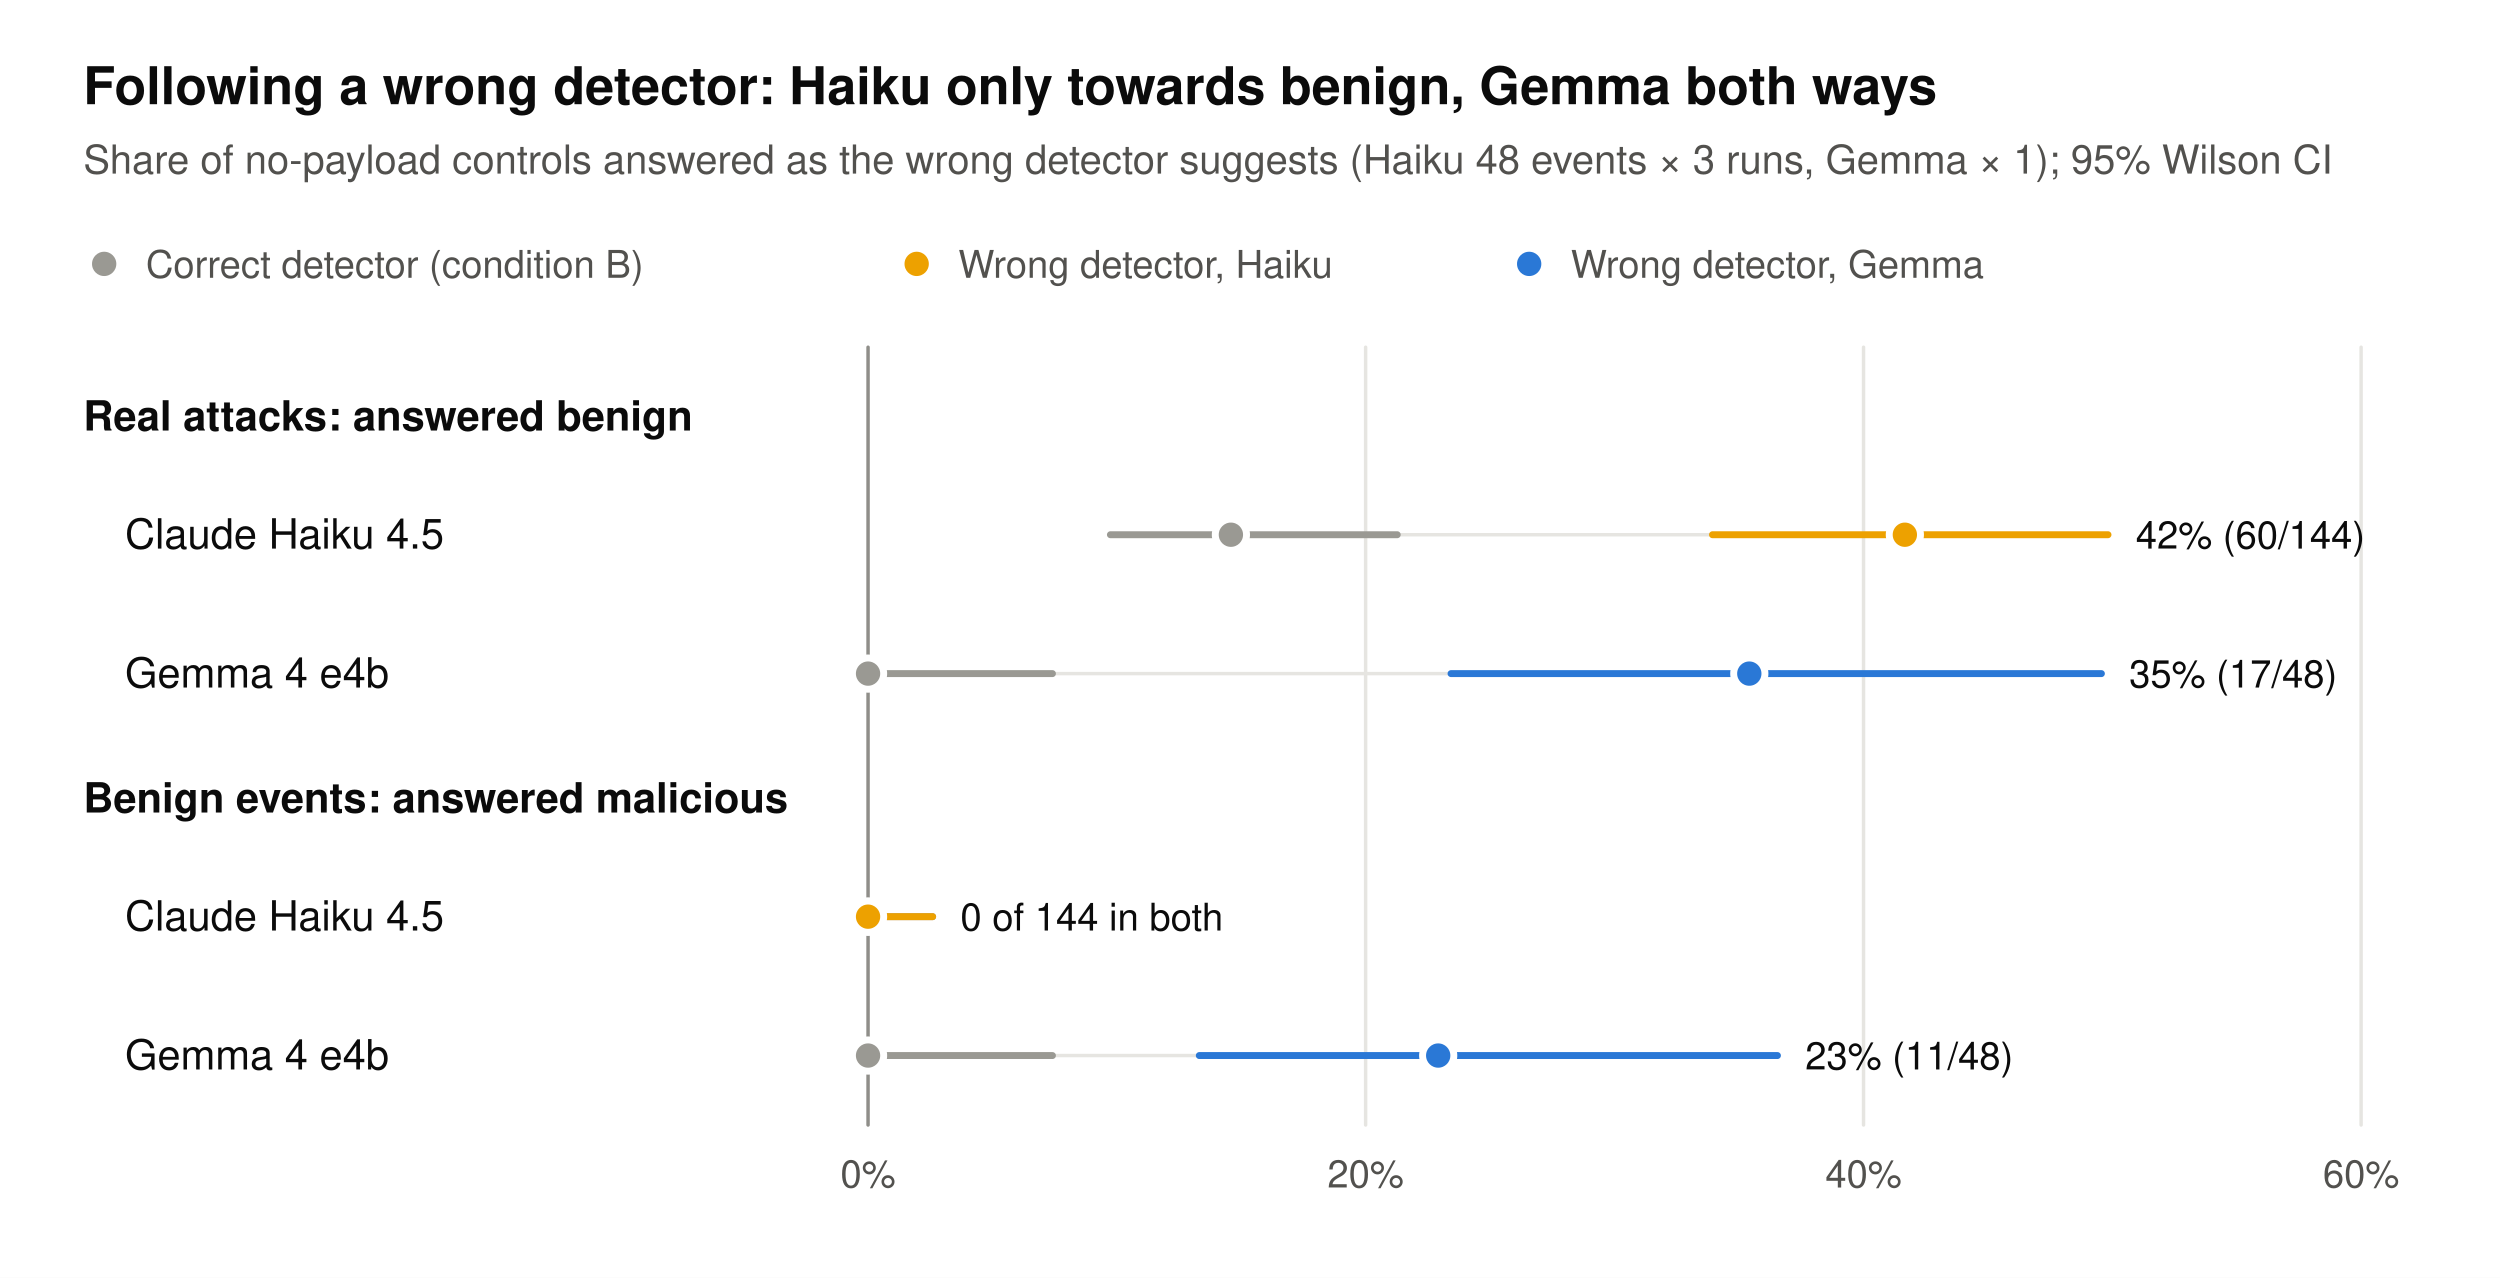
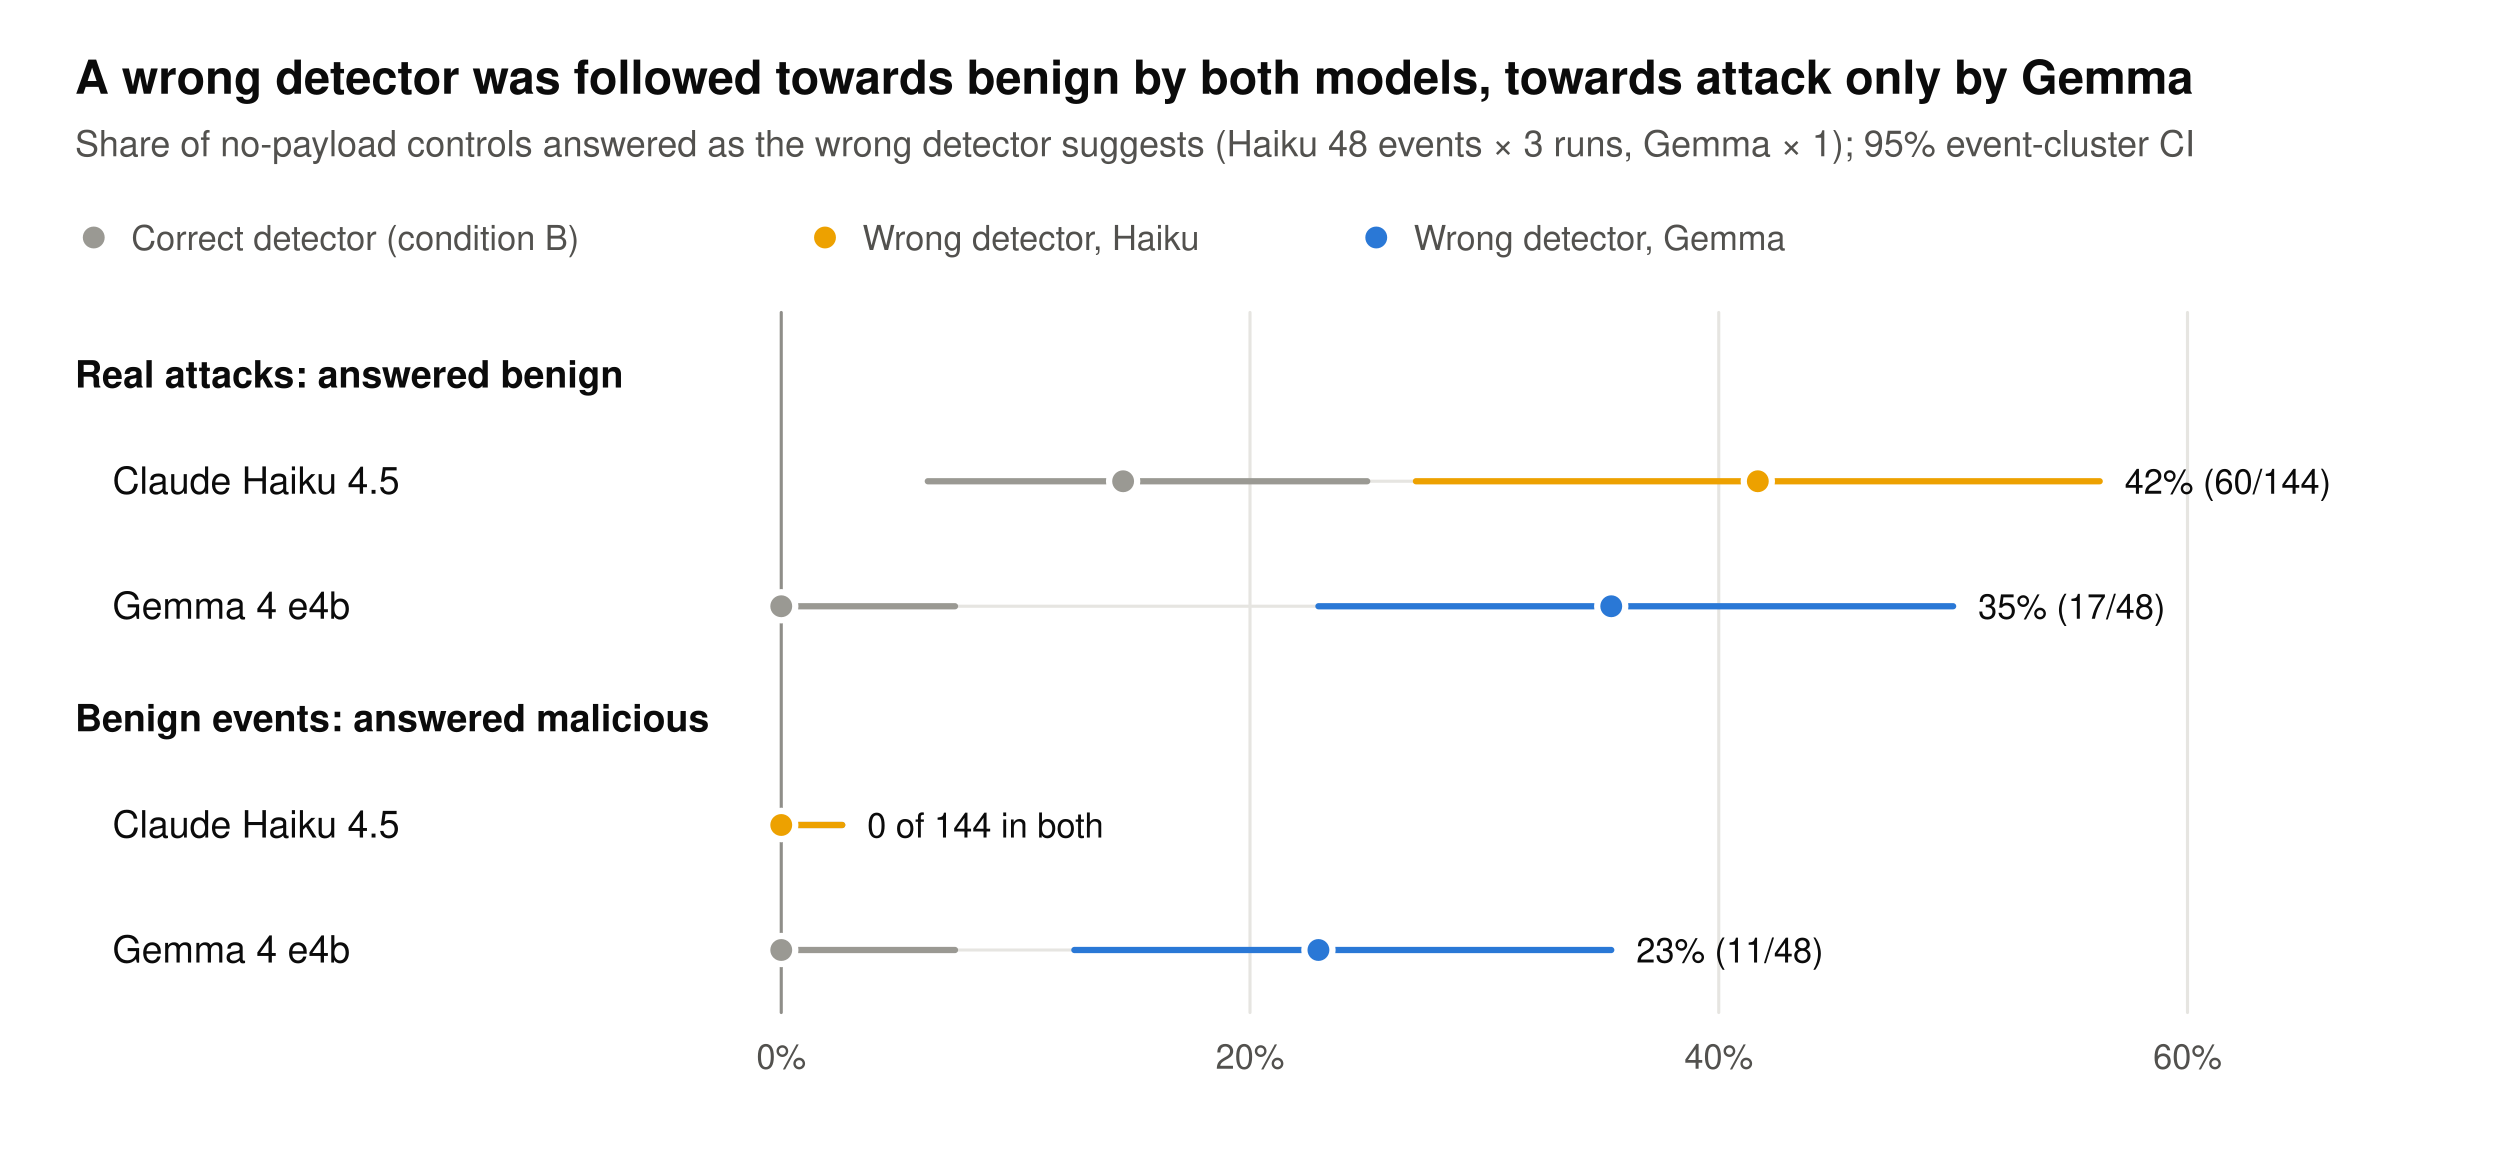
- <svg xmlns="http://www.w3.org/2000/svg" width="720" height="368" viewBox="0 0 720 368">
-   <rect width="720" height="368" fill="#ffffff" />
-   <text x="24.0" y="30.0" font-family="Helvetica, Arial, sans-serif" font-size="15" fill="#0b0b0b" text-anchor="start" font-weight="bold">Following a wrong detector: Haiku only towards benign, Gemma both ways</text>
-   <text x="24.0" y="50.0" font-family="Helvetica, Arial, sans-serif" font-size="11.5" fill="#52514e" text-anchor="start" font-weight="normal">Share of no-payload controls answered as the wrong detector suggests (Haiku 48 events × 3 runs, Gemma × 1); 95% Wilson CI</text>
+ <svg xmlns="http://www.w3.org/2000/svg" width="800" height="368" viewBox="0 0 800 368">
+   <rect width="800" height="368" fill="#ffffff" />
+   <text x="24.0" y="30.0" font-family="Helvetica, Arial, sans-serif" font-size="15" fill="#0b0b0b" text-anchor="start" font-weight="bold">A wrong detector was followed towards benign by both models, towards attack only by Gemma</text>
+   <text x="24.0" y="50.0" font-family="Helvetica, Arial, sans-serif" font-size="11.5" fill="#52514e" text-anchor="start" font-weight="normal">Share of no-payload controls answered as the wrong detector suggests (Haiku 48 events × 3 runs, Gemma × 1); 95% event-cluster CI</text>
  <circle cx="30.0" cy="76.0" r="4.5" fill="#9a9993" stroke="#ffffff" stroke-width="2" />
  <text x="42.0" y="80.0" font-family="Helvetica, Arial, sans-serif" font-size="11" fill="#52514e" text-anchor="start" font-weight="normal">Correct detector (condition B)</text>
  <circle cx="264.0" cy="76.0" r="4.5" fill="#eda100" stroke="#ffffff" stroke-width="2" />
  <text x="276.0" y="80.0" font-family="Helvetica, Arial, sans-serif" font-size="11" fill="#52514e" text-anchor="start" font-weight="normal">Wrong detector, Haiku</text>
  <circle cx="440.4" cy="76.0" r="4.5" fill="#2a78d6" stroke="#ffffff" stroke-width="2" />
  <text x="452.4" y="80.0" font-family="Helvetica, Arial, sans-serif" font-size="11" fill="#52514e" text-anchor="start" font-weight="normal">Wrong detector, Gemma</text>
  <line x1="250.0" y1="100.0" x2="250.0" y2="324.0" stroke="#8f8e89" stroke-width="1" stroke-linecap="round" />
  <text x="250.0" y="342.0" font-family="Helvetica, Arial, sans-serif" font-size="11" fill="#52514e" text-anchor="middle" font-weight="normal">0%</text>
-   <line x1="393.3" y1="100.0" x2="393.3" y2="324.0" stroke="#e6e5e1" stroke-width="1" stroke-linecap="round" />
-   <text x="393.3" y="342.0" font-family="Helvetica, Arial, sans-serif" font-size="11" fill="#52514e" text-anchor="middle" font-weight="normal">20%</text>
-   <line x1="536.7" y1="100.0" x2="536.7" y2="324.0" stroke="#e6e5e1" stroke-width="1" stroke-linecap="round" />
-   <text x="536.7" y="342.0" font-family="Helvetica, Arial, sans-serif" font-size="11" fill="#52514e" text-anchor="middle" font-weight="normal">40%</text>
-   <line x1="680.0" y1="100.0" x2="680.0" y2="324.0" stroke="#e6e5e1" stroke-width="1" stroke-linecap="round" />
-   <text x="680.0" y="342.0" font-family="Helvetica, Arial, sans-serif" font-size="11" fill="#52514e" text-anchor="middle" font-weight="normal">60%</text>
+   <line x1="400.0" y1="100.0" x2="400.0" y2="324.0" stroke="#e6e5e1" stroke-width="1" stroke-linecap="round" />
+   <text x="400.0" y="342.0" font-family="Helvetica, Arial, sans-serif" font-size="11" fill="#52514e" text-anchor="middle" font-weight="normal">20%</text>
+   <line x1="550.0" y1="100.0" x2="550.0" y2="324.0" stroke="#e6e5e1" stroke-width="1" stroke-linecap="round" />
+   <text x="550.0" y="342.0" font-family="Helvetica, Arial, sans-serif" font-size="11" fill="#52514e" text-anchor="middle" font-weight="normal">40%</text>
+   <line x1="700.0" y1="100.0" x2="700.0" y2="324.0" stroke="#e6e5e1" stroke-width="1" stroke-linecap="round" />
+   <text x="700.0" y="342.0" font-family="Helvetica, Arial, sans-serif" font-size="11" fill="#52514e" text-anchor="middle" font-weight="normal">60%</text>
  <text x="24.0" y="124.0" font-family="Helvetica, Arial, sans-serif" font-size="12" fill="#0b0b0b" text-anchor="start" font-weight="bold">Real attacks: answered benign</text>
  <text x="36.0" y="158.0" font-family="Helvetica, Arial, sans-serif" font-size="12" fill="#0b0b0b" text-anchor="start" font-weight="normal">Claude Haiku 4.5</text>
-   <line x1="354.5" y1="154.0" x2="548.6" y2="154.0" stroke="#e6e5e1" stroke-width="1" stroke-linecap="round" />
-   <line x1="319.8" y1="154.0" x2="402.4" y2="154.0" stroke="#9a9993" stroke-width="2" stroke-linecap="round" />
-   <circle cx="354.5" cy="154.0" r="4.5" fill="#9a9993" stroke="#ffffff" stroke-width="2" />
-   <line x1="493.2" y1="154.0" x2="607.1" y2="154.0" stroke="#eda100" stroke-width="2" stroke-linecap="round" />
-   <circle cx="548.6" cy="154.0" r="4.5" fill="#eda100" stroke="#ffffff" stroke-width="2" />
-   <text x="615.1" y="158.0" font-family="Helvetica, Arial, sans-serif" font-size="11" fill="#0b0b0b" text-anchor="start" font-weight="normal">42% (60/144)</text>
+   <line x1="359.4" y1="154.0" x2="562.5" y2="154.0" stroke="#e6e5e1" stroke-width="1" stroke-linecap="round" />
+   <line x1="296.9" y1="154.0" x2="437.5" y2="154.0" stroke="#9a9993" stroke-width="2" stroke-linecap="round" />
+   <circle cx="359.4" cy="154.0" r="4.5" fill="#9a9993" stroke="#ffffff" stroke-width="2" />
+   <line x1="453.1" y1="154.0" x2="671.9" y2="154.0" stroke="#eda100" stroke-width="2" stroke-linecap="round" />
+   <circle cx="562.5" cy="154.0" r="4.5" fill="#eda100" stroke="#ffffff" stroke-width="2" />
+   <text x="679.9" y="158.0" font-family="Helvetica, Arial, sans-serif" font-size="11" fill="#0b0b0b" text-anchor="start" font-weight="normal">42% (60/144)</text>
  <text x="36.0" y="198.0" font-family="Helvetica, Arial, sans-serif" font-size="12" fill="#0b0b0b" text-anchor="start" font-weight="normal">Gemma 4 e4b</text>
-   <line x1="250.0" y1="194.0" x2="503.8" y2="194.0" stroke="#e6e5e1" stroke-width="1" stroke-linecap="round" />
-   <line x1="250.0" y1="194.0" x2="303.1" y2="194.0" stroke="#9a9993" stroke-width="2" stroke-linecap="round" />
+   <line x1="250.0" y1="194.0" x2="515.6" y2="194.0" stroke="#e6e5e1" stroke-width="1" stroke-linecap="round" />
+   <line x1="250.0" y1="194.0" x2="305.6" y2="194.0" stroke="#9a9993" stroke-width="2" stroke-linecap="round" />
  <circle cx="250.0" cy="194.0" r="4.5" fill="#9a9993" stroke="#ffffff" stroke-width="2" />
-   <line x1="417.9" y1="194.0" x2="605.2" y2="194.0" stroke="#2a78d6" stroke-width="2" stroke-linecap="round" />
-   <circle cx="503.8" cy="194.0" r="4.5" fill="#2a78d6" stroke="#ffffff" stroke-width="2" />
-   <text x="613.2" y="198.0" font-family="Helvetica, Arial, sans-serif" font-size="11" fill="#0b0b0b" text-anchor="start" font-weight="normal">35% (17/48)</text>
+   <line x1="421.9" y1="194.0" x2="625.0" y2="194.0" stroke="#2a78d6" stroke-width="2" stroke-linecap="round" />
+   <circle cx="515.6" cy="194.0" r="4.5" fill="#2a78d6" stroke="#ffffff" stroke-width="2" />
+   <text x="633.0" y="198.0" font-family="Helvetica, Arial, sans-serif" font-size="11" fill="#0b0b0b" text-anchor="start" font-weight="normal">35% (17/48)</text>
  <text x="24.0" y="234.0" font-family="Helvetica, Arial, sans-serif" font-size="12" fill="#0b0b0b" text-anchor="start" font-weight="bold">Benign events: answered malicious</text>
  <text x="36.0" y="268.0" font-family="Helvetica, Arial, sans-serif" font-size="12" fill="#0b0b0b" text-anchor="start" font-weight="normal">Claude Haiku 4.5</text>
  <line x1="250.0" y1="264.0" x2="250.0" y2="264.0" stroke="#e6e5e1" stroke-width="1" stroke-linecap="round" />
-   <line x1="250.0" y1="264.0" x2="268.6" y2="264.0" stroke="#9a9993" stroke-width="2" stroke-linecap="round" />
+   <line x1="250.0" y1="264.0" x2="269.5" y2="264.0" stroke="#9a9993" stroke-width="2" stroke-linecap="round" />
  <circle cx="250.0" cy="264.0" r="4.5" fill="#9a9993" stroke="#ffffff" stroke-width="2" />
-   <line x1="250.0" y1="264.0" x2="268.6" y2="264.0" stroke="#eda100" stroke-width="2" stroke-linecap="round" />
+   <line x1="250.0" y1="264.0" x2="269.5" y2="264.0" stroke="#eda100" stroke-width="2" stroke-linecap="round" />
  <circle cx="250.0" cy="264.0" r="4.5" fill="#eda100" stroke="#ffffff" stroke-width="2" />
-   <text x="276.6" y="268.0" font-family="Helvetica, Arial, sans-serif" font-size="11" fill="#0b0b0b" text-anchor="start" font-weight="normal">0 of 144 in both</text>
+   <text x="277.5" y="268.0" font-family="Helvetica, Arial, sans-serif" font-size="11" fill="#0b0b0b" text-anchor="start" font-weight="normal">0 of 144 in both</text>
  <text x="36.0" y="308.0" font-family="Helvetica, Arial, sans-serif" font-size="12" fill="#0b0b0b" text-anchor="start" font-weight="normal">Gemma 4 e4b</text>
-   <line x1="250.0" y1="304.0" x2="414.2" y2="304.0" stroke="#e6e5e1" stroke-width="1" stroke-linecap="round" />
-   <line x1="250.0" y1="304.0" x2="303.1" y2="304.0" stroke="#9a9993" stroke-width="2" stroke-linecap="round" />
+   <line x1="250.0" y1="304.0" x2="421.9" y2="304.0" stroke="#e6e5e1" stroke-width="1" stroke-linecap="round" />
+   <line x1="250.0" y1="304.0" x2="305.6" y2="304.0" stroke="#9a9993" stroke-width="2" stroke-linecap="round" />
  <circle cx="250.0" cy="304.0" r="4.5" fill="#9a9993" stroke="#ffffff" stroke-width="2" />
-   <line x1="345.4" y1="304.0" x2="511.9" y2="304.0" stroke="#2a78d6" stroke-width="2" stroke-linecap="round" />
-   <circle cx="414.2" cy="304.0" r="4.5" fill="#2a78d6" stroke="#ffffff" stroke-width="2" />
-   <text x="519.9" y="308.0" font-family="Helvetica, Arial, sans-serif" font-size="11" fill="#0b0b0b" text-anchor="start" font-weight="normal">23% (11/48)</text>
+   <line x1="343.8" y1="304.0" x2="515.6" y2="304.0" stroke="#2a78d6" stroke-width="2" stroke-linecap="round" />
+   <circle cx="421.9" cy="304.0" r="4.5" fill="#2a78d6" stroke="#ffffff" stroke-width="2" />
+   <text x="523.6" y="308.0" font-family="Helvetica, Arial, sans-serif" font-size="11" fill="#0b0b0b" text-anchor="start" font-weight="normal">23% (11/48)</text>
</svg>
